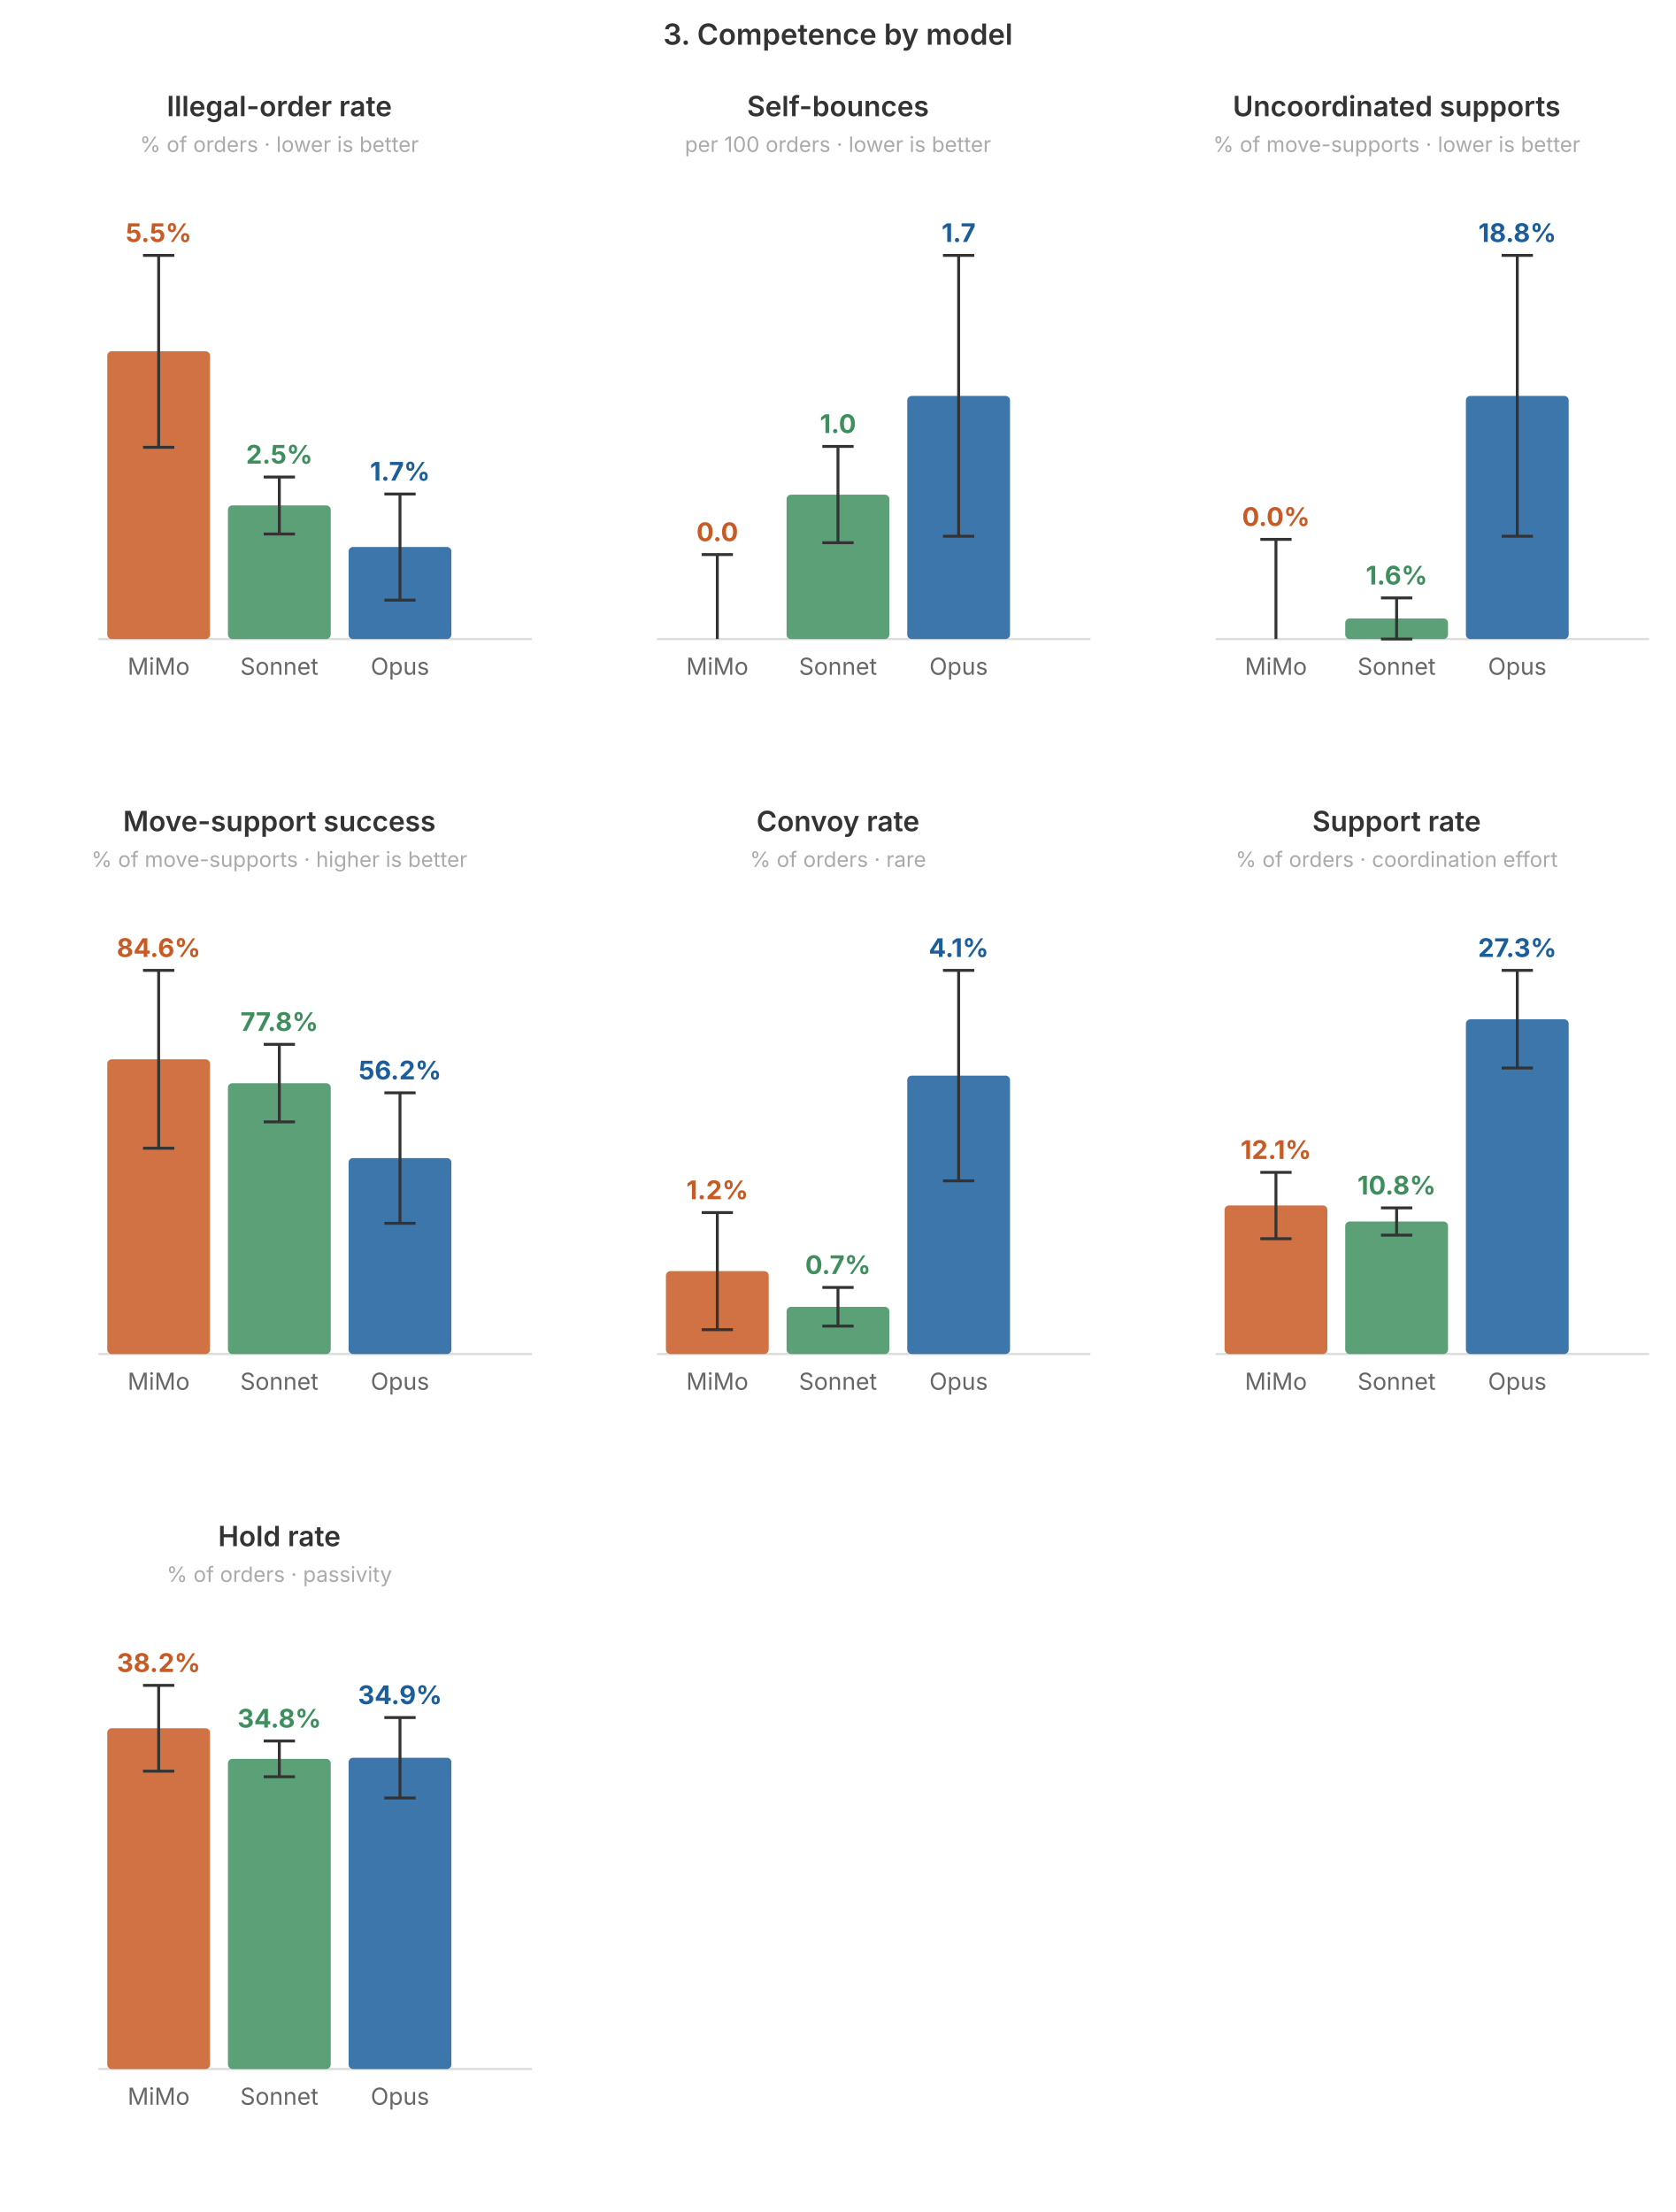
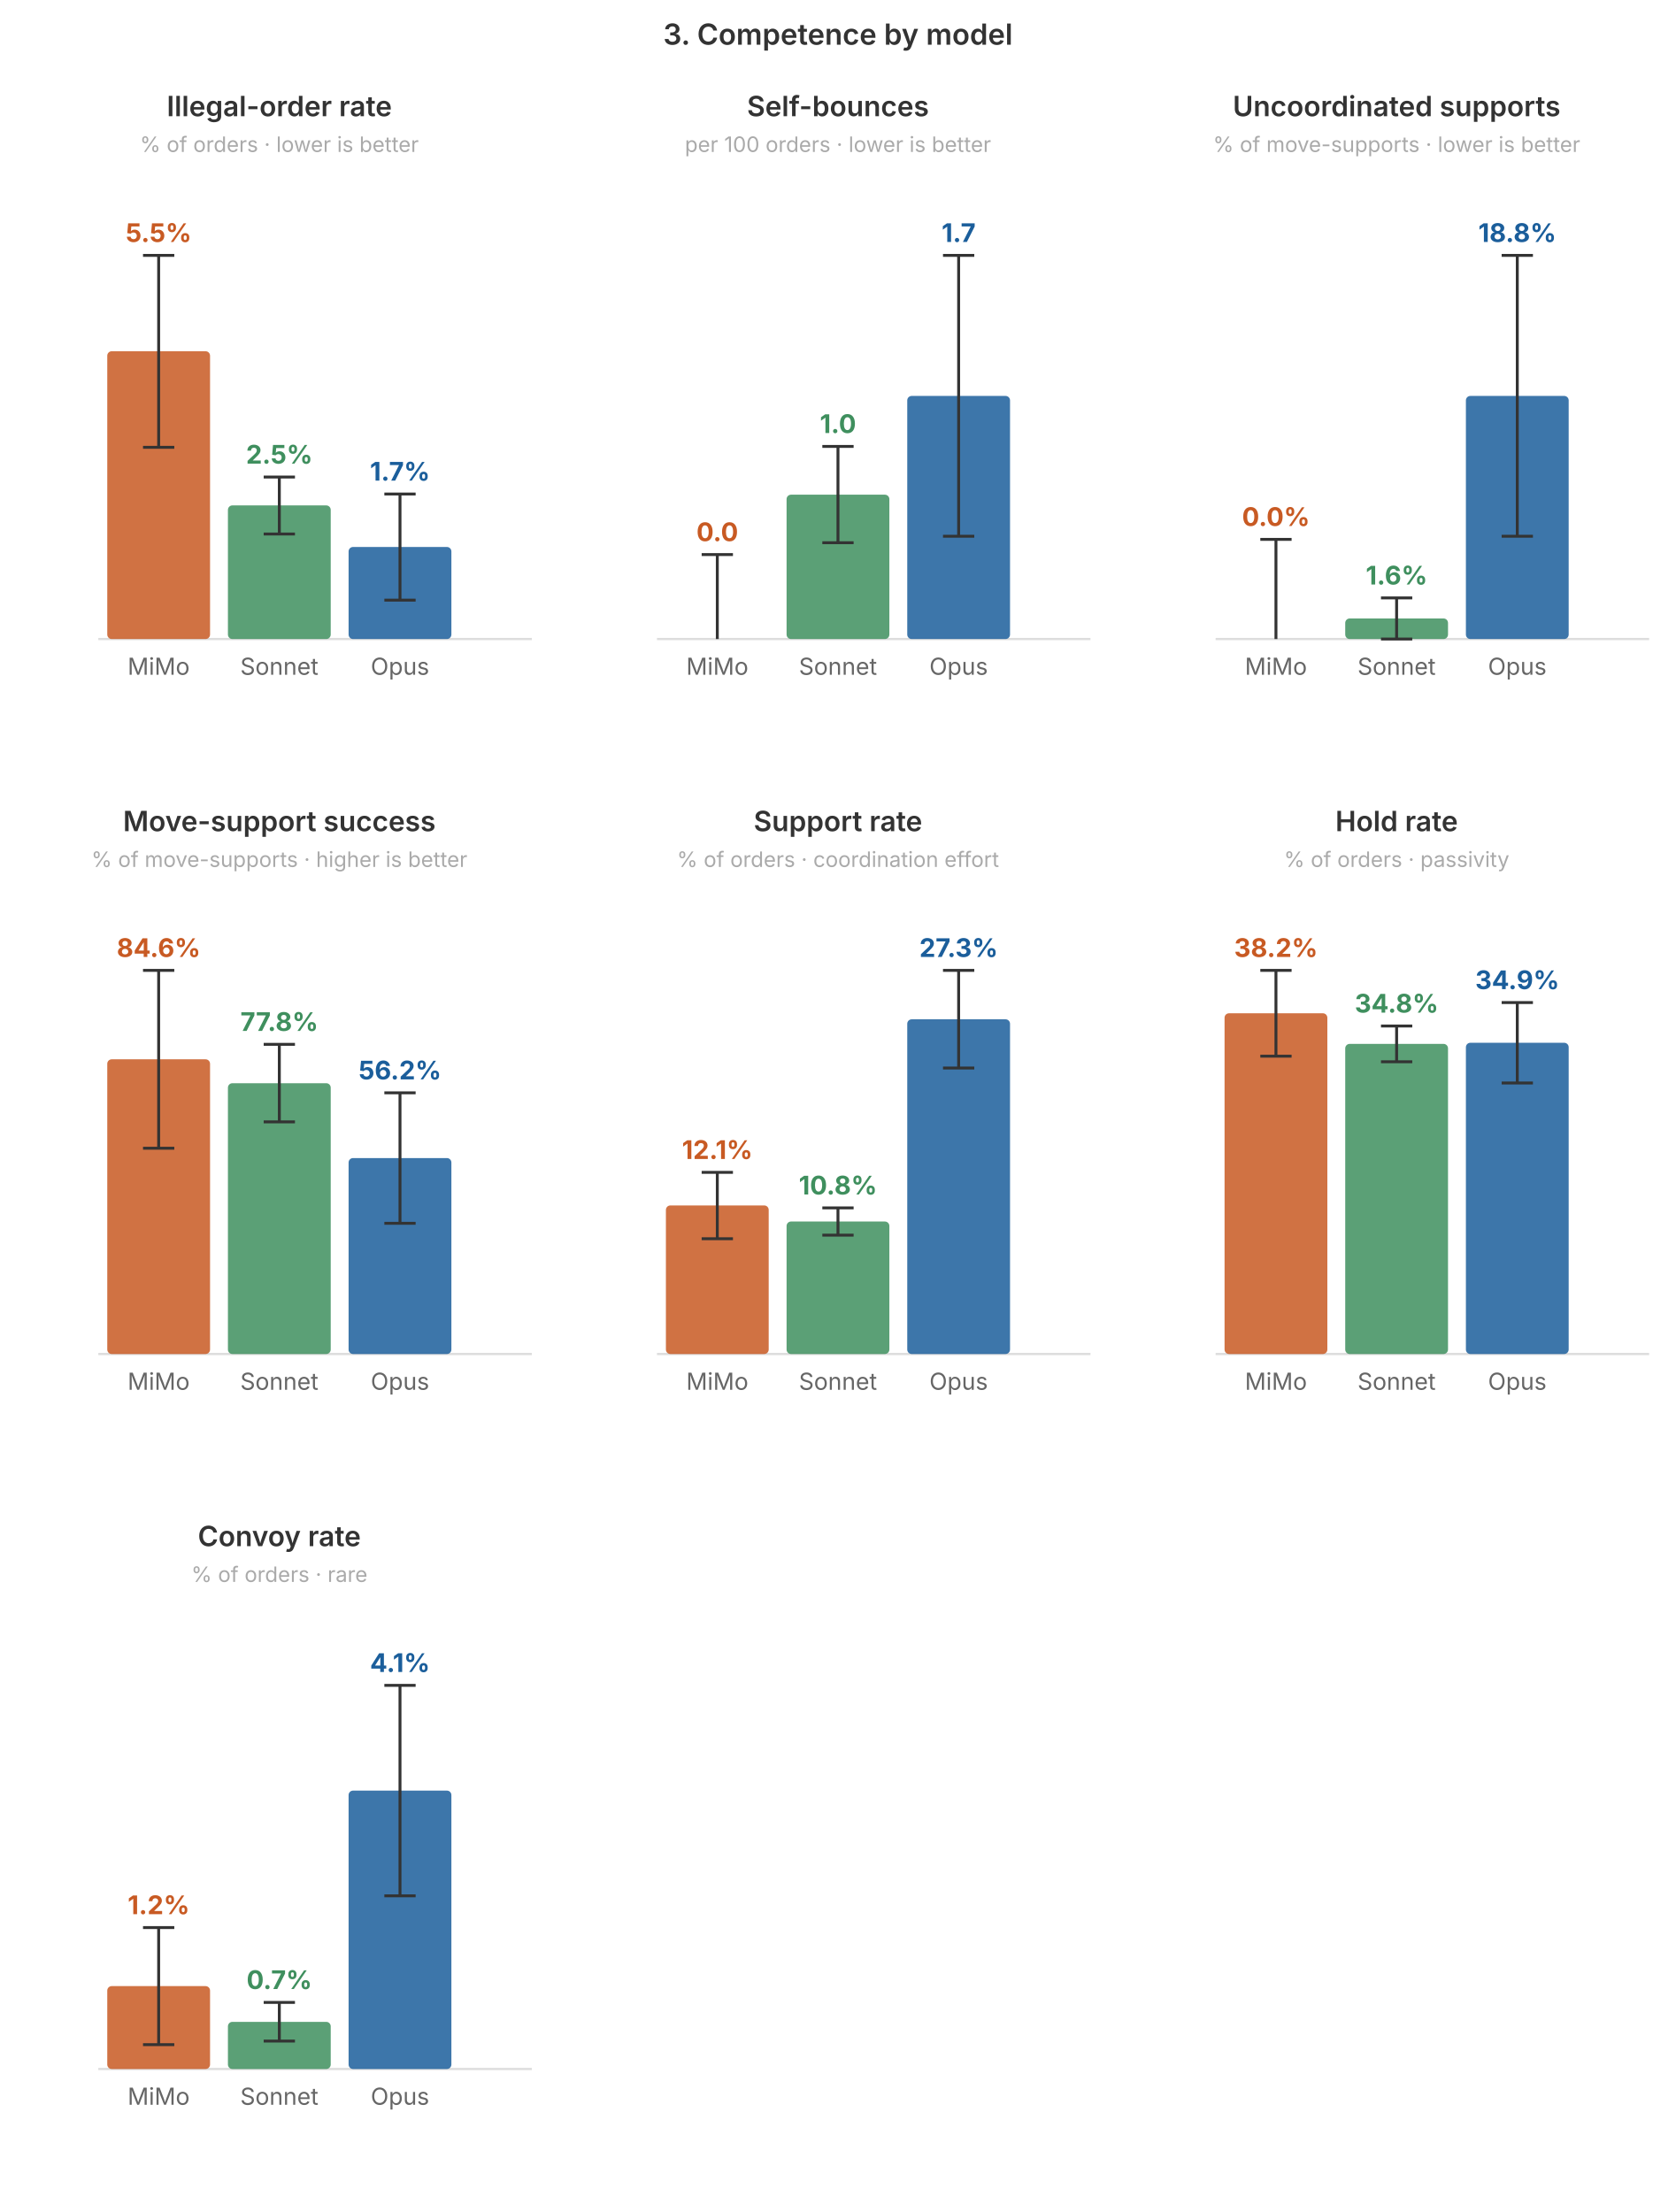
<svg xmlns="http://www.w3.org/2000/svg" viewBox="0 0 750 990" font-family="-apple-system, system-ui, sans-serif" width="750" height="990">
  <text x="375" y="20" text-anchor="middle" font-size="13" font-weight="600" fill="#333">3. Competence by model</text>
  <text x="125" y="52" text-anchor="middle" font-size="12.5" font-weight="600" fill="#333">Illegal-order rate</text>
  <text x="125" y="68" text-anchor="middle" font-size="9.5" fill="#aaa">% of orders · lower is better</text>
  <line x1="44" y1="286" x2="238" y2="286" stroke="#ddd" stroke-width="1" />
  <rect x="48.0" y="157.2" width="46" height="128.8" rx="2" fill="#c85a23" fill-opacity="0.85" />
  <line x1="71.0" y1="114.3" x2="71.0" y2="200.2" stroke="#333" stroke-width="1.3" />
  <line x1="64.0" y1="114.3" x2="78.0" y2="114.3" stroke="#333" stroke-width="1.3" />
  <line x1="64.0" y1="200.2" x2="78.0" y2="200.2" stroke="#333" stroke-width="1.3" />
  <text x="71.0" y="108.3" text-anchor="middle" font-size="11.5" font-weight="700" fill="#c85a23">5.5%</text>
  <text x="71.0" y="302.0" text-anchor="middle" font-size="10.5" fill="#666">MiMo</text>
  <rect x="102.0" y="226.2" width="46" height="59.8" rx="2" fill="#3f8f5e" fill-opacity="0.85" />
  <line x1="125.0" y1="213.5" x2="125.0" y2="239.0" stroke="#333" stroke-width="1.3" />
  <line x1="118.0" y1="213.5" x2="132.0" y2="213.5" stroke="#333" stroke-width="1.3" />
  <line x1="118.0" y1="239.0" x2="132.0" y2="239.0" stroke="#333" stroke-width="1.3" />
  <text x="125.0" y="207.5" text-anchor="middle" font-size="11.5" font-weight="700" fill="#3f8f5e">2.5%</text>
  <text x="125.0" y="302.0" text-anchor="middle" font-size="10.5" fill="#666">Sonnet</text>
  <rect x="156.0" y="244.8" width="46" height="41.2" rx="2" fill="#1b5e9b" fill-opacity="0.85" />
  <line x1="179.0" y1="221.1" x2="179.0" y2="268.6" stroke="#333" stroke-width="1.3" />
  <line x1="172.0" y1="221.1" x2="186.0" y2="221.1" stroke="#333" stroke-width="1.3" />
  <line x1="172.0" y1="268.6" x2="186.0" y2="268.6" stroke="#333" stroke-width="1.3" />
  <text x="179.0" y="215.1" text-anchor="middle" font-size="11.5" font-weight="700" fill="#1b5e9b">1.7%</text>
  <text x="179.0" y="302.0" text-anchor="middle" font-size="10.5" fill="#666">Opus</text>
  <text x="375" y="52" text-anchor="middle" font-size="12.5" font-weight="600" fill="#333">Self-bounces</text>
  <text x="375" y="68" text-anchor="middle" font-size="9.5" fill="#aaa">per 100 orders · lower is better</text>
  <line x1="294" y1="286" x2="488" y2="286" stroke="#ddd" stroke-width="1" />
  <rect x="298.0" y="286.0" width="46" height="0.0" rx="2" fill="#c85a23" fill-opacity="0.85" />
  <line x1="321.0" y1="248.2" x2="321.0" y2="286.0" stroke="#333" stroke-width="1.3" />
  <line x1="314.0" y1="248.2" x2="328.0" y2="248.2" stroke="#333" stroke-width="1.3" />
  <text x="321.0" y="242.2" text-anchor="middle" font-size="11.5" font-weight="700" fill="#c85a23">0.0</text>
  <text x="321.0" y="302.0" text-anchor="middle" font-size="10.5" fill="#666">MiMo</text>
  <rect x="352.0" y="221.4" width="46" height="64.6" rx="2" fill="#3f8f5e" fill-opacity="0.85" />
  <line x1="375.0" y1="199.8" x2="375.0" y2="242.9" stroke="#333" stroke-width="1.3" />
  <line x1="368.0" y1="199.8" x2="382.0" y2="199.8" stroke="#333" stroke-width="1.3" />
  <line x1="368.0" y1="242.9" x2="382.0" y2="242.9" stroke="#333" stroke-width="1.3" />
  <text x="375.0" y="193.8" text-anchor="middle" font-size="11.5" font-weight="700" fill="#3f8f5e">1.0</text>
  <text x="375.0" y="302.0" text-anchor="middle" font-size="10.5" fill="#666">Sonnet</text>
  <rect x="406.0" y="177.2" width="46" height="108.8" rx="2" fill="#1b5e9b" fill-opacity="0.85" />
  <line x1="429.0" y1="114.3" x2="429.0" y2="240.0" stroke="#333" stroke-width="1.3" />
  <line x1="422.0" y1="114.3" x2="436.0" y2="114.3" stroke="#333" stroke-width="1.3" />
  <line x1="422.0" y1="240.0" x2="436.0" y2="240.0" stroke="#333" stroke-width="1.3" />
  <text x="429.0" y="108.3" text-anchor="middle" font-size="11.5" font-weight="700" fill="#1b5e9b">1.7</text>
  <text x="429.0" y="302.0" text-anchor="middle" font-size="10.5" fill="#666">Opus</text>
  <text x="625" y="52" text-anchor="middle" font-size="12.5" font-weight="600" fill="#333">Uncoordinated supports</text>
  <text x="625" y="68" text-anchor="middle" font-size="9.5" fill="#aaa">% of move-supports · lower is better</text>
  <line x1="544" y1="286" x2="738" y2="286" stroke="#ddd" stroke-width="1" />
  <rect x="548.0" y="286.0" width="46" height="0.0" rx="2" fill="#c85a23" fill-opacity="0.85" />
  <line x1="571.0" y1="241.4" x2="571.0" y2="286.0" stroke="#333" stroke-width="1.3" />
  <line x1="564.0" y1="241.4" x2="578.0" y2="241.4" stroke="#333" stroke-width="1.3" />
  <text x="571.0" y="235.4" text-anchor="middle" font-size="11.5" font-weight="700" fill="#c85a23">0.0%</text>
  <text x="571.0" y="302.0" text-anchor="middle" font-size="10.5" fill="#666">MiMo</text>
  <rect x="602.0" y="276.8" width="46" height="9.2" rx="2" fill="#3f8f5e" fill-opacity="0.85" />
  <line x1="625.0" y1="267.6" x2="625.0" y2="286.0" stroke="#333" stroke-width="1.3" />
  <line x1="618.0" y1="267.6" x2="632.0" y2="267.6" stroke="#333" stroke-width="1.3" />
  <line x1="618.0" y1="286.0" x2="632.0" y2="286.0" stroke="#333" stroke-width="1.3" />
  <text x="625.0" y="261.6" text-anchor="middle" font-size="11.5" font-weight="700" fill="#3f8f5e">1.6%</text>
  <text x="625.0" y="302.0" text-anchor="middle" font-size="10.5" fill="#666">Sonnet</text>
  <rect x="656.0" y="177.2" width="46" height="108.8" rx="2" fill="#1b5e9b" fill-opacity="0.85" />
  <line x1="679.0" y1="114.3" x2="679.0" y2="240.0" stroke="#333" stroke-width="1.3" />
  <line x1="672.0" y1="114.3" x2="686.0" y2="114.3" stroke="#333" stroke-width="1.3" />
  <line x1="672.0" y1="240.0" x2="686.0" y2="240.0" stroke="#333" stroke-width="1.3" />
  <text x="679.0" y="108.3" text-anchor="middle" font-size="11.5" font-weight="700" fill="#1b5e9b">18.8%</text>
  <text x="679.0" y="302.0" text-anchor="middle" font-size="10.5" fill="#666">Opus</text>
  <text x="125" y="372" text-anchor="middle" font-size="12.5" font-weight="600" fill="#333">Move-support success</text>
  <text x="125" y="388" text-anchor="middle" font-size="9.5" fill="#aaa">% of move-supports · higher is better</text>
  <line x1="44" y1="606" x2="238" y2="606" stroke="#ddd" stroke-width="1" />
  <rect x="48.0" y="474.1" width="46" height="131.9" rx="2" fill="#c85a23" fill-opacity="0.85" />
  <line x1="71.0" y1="434.3" x2="71.0" y2="513.9" stroke="#333" stroke-width="1.3" />
  <line x1="64.0" y1="434.3" x2="78.0" y2="434.3" stroke="#333" stroke-width="1.3" />
  <line x1="64.0" y1="513.9" x2="78.0" y2="513.9" stroke="#333" stroke-width="1.3" />
  <text x="71.0" y="428.3" text-anchor="middle" font-size="11.5" font-weight="700" fill="#c85a23">84.6%</text>
  <text x="71.0" y="622.0" text-anchor="middle" font-size="10.5" fill="#666">MiMo</text>
  <rect x="102.0" y="484.8" width="46" height="121.2" rx="2" fill="#3f8f5e" fill-opacity="0.85" />
  <line x1="125.0" y1="467.4" x2="125.0" y2="502.1" stroke="#333" stroke-width="1.3" />
  <line x1="118.0" y1="467.4" x2="132.0" y2="467.4" stroke="#333" stroke-width="1.3" />
  <line x1="118.0" y1="502.1" x2="132.0" y2="502.1" stroke="#333" stroke-width="1.3" />
  <text x="125.0" y="461.4" text-anchor="middle" font-size="11.5" font-weight="700" fill="#3f8f5e">77.8%</text>
  <text x="125.0" y="622.0" text-anchor="middle" font-size="10.5" fill="#666">Sonnet</text>
  <rect x="156.0" y="518.3" width="46" height="87.7" rx="2" fill="#1b5e9b" fill-opacity="0.85" />
  <line x1="179.0" y1="489.1" x2="179.0" y2="547.5" stroke="#333" stroke-width="1.3" />
  <line x1="172.0" y1="489.1" x2="186.0" y2="489.1" stroke="#333" stroke-width="1.3" />
  <line x1="172.0" y1="547.5" x2="186.0" y2="547.5" stroke="#333" stroke-width="1.3" />
  <text x="179.0" y="483.1" text-anchor="middle" font-size="11.5" font-weight="700" fill="#1b5e9b">56.2%</text>
  <text x="179.0" y="622.0" text-anchor="middle" font-size="10.5" fill="#666">Opus</text>
-   <text x="375" y="372" text-anchor="middle" font-size="12.5" font-weight="600" fill="#333">Convoy rate</text>
-   <text x="375" y="388" text-anchor="middle" font-size="9.5" fill="#aaa">% of orders · rare</text>
+   <text x="375" y="372" text-anchor="middle" font-size="12.5" font-weight="600" fill="#333">Support rate</text>
+   <text x="375" y="388" text-anchor="middle" font-size="9.5" fill="#aaa">% of orders · coordination effort</text>
  <line x1="294" y1="606" x2="488" y2="606" stroke="#ddd" stroke-width="1" />
-   <rect x="298.0" y="568.9" width="46" height="37.1" rx="2" fill="#c85a23" fill-opacity="0.85" />
-   <line x1="321.0" y1="542.7" x2="321.0" y2="595.1" stroke="#333" stroke-width="1.3" />
-   <line x1="314.0" y1="542.7" x2="328.0" y2="542.7" stroke="#333" stroke-width="1.3" />
-   <line x1="314.0" y1="595.1" x2="328.0" y2="595.1" stroke="#333" stroke-width="1.3" />
-   <text x="321.0" y="536.7" text-anchor="middle" font-size="11.5" font-weight="700" fill="#c85a23">1.2%</text>
+   <rect x="298.0" y="539.5" width="46" height="66.5" rx="2" fill="#c85a23" fill-opacity="0.85" />
+   <line x1="321.0" y1="524.7" x2="321.0" y2="554.4" stroke="#333" stroke-width="1.3" />
+   <line x1="314.0" y1="524.7" x2="328.0" y2="524.7" stroke="#333" stroke-width="1.3" />
+   <line x1="314.0" y1="554.4" x2="328.0" y2="554.4" stroke="#333" stroke-width="1.3" />
+   <text x="321.0" y="518.7" text-anchor="middle" font-size="11.5" font-weight="700" fill="#c85a23">12.1%</text>
  <text x="321.0" y="622.0" text-anchor="middle" font-size="10.5" fill="#666">MiMo</text>
-   <rect x="352.0" y="584.9" width="46" height="21.1" rx="2" fill="#3f8f5e" fill-opacity="0.85" />
-   <line x1="375.0" y1="576.2" x2="375.0" y2="593.5" stroke="#333" stroke-width="1.3" />
-   <line x1="368.0" y1="576.2" x2="382.0" y2="576.2" stroke="#333" stroke-width="1.3" />
-   <line x1="368.0" y1="593.5" x2="382.0" y2="593.5" stroke="#333" stroke-width="1.3" />
-   <text x="375.0" y="570.2" text-anchor="middle" font-size="11.5" font-weight="700" fill="#3f8f5e">0.7%</text>
+   <rect x="352.0" y="546.7" width="46" height="59.3" rx="2" fill="#3f8f5e" fill-opacity="0.85" />
+   <line x1="375.0" y1="540.6" x2="375.0" y2="552.8" stroke="#333" stroke-width="1.3" />
+   <line x1="368.0" y1="540.6" x2="382.0" y2="540.6" stroke="#333" stroke-width="1.3" />
+   <line x1="368.0" y1="552.8" x2="382.0" y2="552.8" stroke="#333" stroke-width="1.3" />
+   <text x="375.0" y="534.6" text-anchor="middle" font-size="11.5" font-weight="700" fill="#3f8f5e">10.8%</text>
  <text x="375.0" y="622.0" text-anchor="middle" font-size="10.5" fill="#666">Sonnet</text>
-   <rect x="406.0" y="481.4" width="46" height="124.6" rx="2" fill="#1b5e9b" fill-opacity="0.85" />
-   <line x1="429.0" y1="434.3" x2="429.0" y2="528.5" stroke="#333" stroke-width="1.3" />
+   <rect x="406.0" y="456.2" width="46" height="149.8" rx="2" fill="#1b5e9b" fill-opacity="0.85" />
+   <line x1="429.0" y1="434.3" x2="429.0" y2="478.0" stroke="#333" stroke-width="1.3" />
  <line x1="422.0" y1="434.3" x2="436.0" y2="434.3" stroke="#333" stroke-width="1.3" />
-   <line x1="422.0" y1="528.5" x2="436.0" y2="528.5" stroke="#333" stroke-width="1.3" />
-   <text x="429.0" y="428.3" text-anchor="middle" font-size="11.5" font-weight="700" fill="#1b5e9b">4.1%</text>
+   <line x1="422.0" y1="478.0" x2="436.0" y2="478.0" stroke="#333" stroke-width="1.3" />
+   <text x="429.0" y="428.3" text-anchor="middle" font-size="11.5" font-weight="700" fill="#1b5e9b">27.3%</text>
  <text x="429.0" y="622.0" text-anchor="middle" font-size="10.5" fill="#666">Opus</text>
-   <text x="625" y="372" text-anchor="middle" font-size="12.5" font-weight="600" fill="#333">Support rate</text>
-   <text x="625" y="388" text-anchor="middle" font-size="9.5" fill="#aaa">% of orders · coordination effort</text>
+   <text x="625" y="372" text-anchor="middle" font-size="12.5" font-weight="600" fill="#333">Hold rate</text>
+   <text x="625" y="388" text-anchor="middle" font-size="9.5" fill="#aaa">% of orders · passivity</text>
  <line x1="544" y1="606" x2="738" y2="606" stroke="#ddd" stroke-width="1" />
-   <rect x="548.0" y="539.5" width="46" height="66.5" rx="2" fill="#c85a23" fill-opacity="0.85" />
-   <line x1="571.0" y1="524.7" x2="571.0" y2="554.4" stroke="#333" stroke-width="1.3" />
-   <line x1="564.0" y1="524.7" x2="578.0" y2="524.7" stroke="#333" stroke-width="1.3" />
-   <line x1="564.0" y1="554.4" x2="578.0" y2="554.4" stroke="#333" stroke-width="1.3" />
-   <text x="571.0" y="518.7" text-anchor="middle" font-size="11.5" font-weight="700" fill="#c85a23">12.1%</text>
+   <rect x="548.0" y="453.5" width="46" height="152.5" rx="2" fill="#c85a23" fill-opacity="0.85" />
+   <line x1="571.0" y1="434.3" x2="571.0" y2="472.7" stroke="#333" stroke-width="1.3" />
+   <line x1="564.0" y1="434.3" x2="578.0" y2="434.3" stroke="#333" stroke-width="1.3" />
+   <line x1="564.0" y1="472.7" x2="578.0" y2="472.7" stroke="#333" stroke-width="1.3" />
+   <text x="571.0" y="428.3" text-anchor="middle" font-size="11.5" font-weight="700" fill="#c85a23">38.2%</text>
  <text x="571.0" y="622.0" text-anchor="middle" font-size="10.5" fill="#666">MiMo</text>
-   <rect x="602.0" y="546.7" width="46" height="59.3" rx="2" fill="#3f8f5e" fill-opacity="0.85" />
-   <line x1="625.0" y1="540.6" x2="625.0" y2="552.8" stroke="#333" stroke-width="1.3" />
-   <line x1="618.0" y1="540.6" x2="632.0" y2="540.6" stroke="#333" stroke-width="1.3" />
-   <line x1="618.0" y1="552.8" x2="632.0" y2="552.8" stroke="#333" stroke-width="1.3" />
-   <text x="625.0" y="534.6" text-anchor="middle" font-size="11.5" font-weight="700" fill="#3f8f5e">10.8%</text>
+   <rect x="602.0" y="467.2" width="46" height="138.8" rx="2" fill="#3f8f5e" fill-opacity="0.85" />
+   <line x1="625.0" y1="459.2" x2="625.0" y2="475.2" stroke="#333" stroke-width="1.3" />
+   <line x1="618.0" y1="459.2" x2="632.0" y2="459.2" stroke="#333" stroke-width="1.3" />
+   <line x1="618.0" y1="475.2" x2="632.0" y2="475.2" stroke="#333" stroke-width="1.3" />
+   <text x="625.0" y="453.2" text-anchor="middle" font-size="11.5" font-weight="700" fill="#3f8f5e">34.8%</text>
  <text x="625.0" y="622.0" text-anchor="middle" font-size="10.5" fill="#666">Sonnet</text>
-   <rect x="656.0" y="456.2" width="46" height="149.8" rx="2" fill="#1b5e9b" fill-opacity="0.85" />
-   <line x1="679.0" y1="434.3" x2="679.0" y2="478.0" stroke="#333" stroke-width="1.3" />
-   <line x1="672.0" y1="434.3" x2="686.0" y2="434.3" stroke="#333" stroke-width="1.3" />
-   <line x1="672.0" y1="478.0" x2="686.0" y2="478.0" stroke="#333" stroke-width="1.3" />
-   <text x="679.0" y="428.3" text-anchor="middle" font-size="11.5" font-weight="700" fill="#1b5e9b">27.3%</text>
+   <rect x="656.0" y="466.7" width="46" height="139.3" rx="2" fill="#1b5e9b" fill-opacity="0.85" />
+   <line x1="679.0" y1="448.7" x2="679.0" y2="484.7" stroke="#333" stroke-width="1.3" />
+   <line x1="672.0" y1="448.7" x2="686.0" y2="448.7" stroke="#333" stroke-width="1.3" />
+   <line x1="672.0" y1="484.7" x2="686.0" y2="484.7" stroke="#333" stroke-width="1.3" />
+   <text x="679.0" y="442.7" text-anchor="middle" font-size="11.5" font-weight="700" fill="#1b5e9b">34.9%</text>
  <text x="679.0" y="622.0" text-anchor="middle" font-size="10.5" fill="#666">Opus</text>
-   <text x="125" y="692" text-anchor="middle" font-size="12.5" font-weight="600" fill="#333">Hold rate</text>
-   <text x="125" y="708" text-anchor="middle" font-size="9.5" fill="#aaa">% of orders · passivity</text>
+   <text x="125" y="692" text-anchor="middle" font-size="12.5" font-weight="600" fill="#333">Convoy rate</text>
+   <text x="125" y="708" text-anchor="middle" font-size="9.5" fill="#aaa">% of orders · rare</text>
  <line x1="44" y1="926" x2="238" y2="926" stroke="#ddd" stroke-width="1" />
-   <rect x="48.0" y="773.5" width="46" height="152.5" rx="2" fill="#c85a23" fill-opacity="0.85" />
-   <line x1="71.0" y1="754.3" x2="71.0" y2="792.7" stroke="#333" stroke-width="1.3" />
-   <line x1="64.0" y1="754.3" x2="78.0" y2="754.3" stroke="#333" stroke-width="1.3" />
-   <line x1="64.0" y1="792.7" x2="78.0" y2="792.7" stroke="#333" stroke-width="1.3" />
-   <text x="71.0" y="748.3" text-anchor="middle" font-size="11.5" font-weight="700" fill="#c85a23">38.2%</text>
+   <rect x="48.0" y="888.9" width="46" height="37.1" rx="2" fill="#c85a23" fill-opacity="0.85" />
+   <line x1="71.0" y1="862.7" x2="71.0" y2="915.1" stroke="#333" stroke-width="1.3" />
+   <line x1="64.0" y1="862.7" x2="78.0" y2="862.7" stroke="#333" stroke-width="1.3" />
+   <line x1="64.0" y1="915.1" x2="78.0" y2="915.1" stroke="#333" stroke-width="1.3" />
+   <text x="71.0" y="856.7" text-anchor="middle" font-size="11.5" font-weight="700" fill="#c85a23">1.2%</text>
  <text x="71.0" y="942.0" text-anchor="middle" font-size="10.5" fill="#666">MiMo</text>
-   <rect x="102.0" y="787.2" width="46" height="138.8" rx="2" fill="#3f8f5e" fill-opacity="0.85" />
-   <line x1="125.0" y1="779.2" x2="125.0" y2="795.2" stroke="#333" stroke-width="1.3" />
-   <line x1="118.0" y1="779.2" x2="132.0" y2="779.2" stroke="#333" stroke-width="1.3" />
-   <line x1="118.0" y1="795.2" x2="132.0" y2="795.2" stroke="#333" stroke-width="1.3" />
-   <text x="125.0" y="773.2" text-anchor="middle" font-size="11.5" font-weight="700" fill="#3f8f5e">34.8%</text>
+   <rect x="102.0" y="904.9" width="46" height="21.1" rx="2" fill="#3f8f5e" fill-opacity="0.85" />
+   <line x1="125.0" y1="896.2" x2="125.0" y2="913.5" stroke="#333" stroke-width="1.3" />
+   <line x1="118.0" y1="896.2" x2="132.0" y2="896.2" stroke="#333" stroke-width="1.3" />
+   <line x1="118.0" y1="913.5" x2="132.0" y2="913.5" stroke="#333" stroke-width="1.3" />
+   <text x="125.0" y="890.2" text-anchor="middle" font-size="11.5" font-weight="700" fill="#3f8f5e">0.7%</text>
  <text x="125.0" y="942.0" text-anchor="middle" font-size="10.5" fill="#666">Sonnet</text>
-   <rect x="156.0" y="786.7" width="46" height="139.3" rx="2" fill="#1b5e9b" fill-opacity="0.85" />
-   <line x1="179.0" y1="768.7" x2="179.0" y2="804.7" stroke="#333" stroke-width="1.3" />
-   <line x1="172.0" y1="768.7" x2="186.0" y2="768.7" stroke="#333" stroke-width="1.3" />
-   <line x1="172.0" y1="804.7" x2="186.0" y2="804.7" stroke="#333" stroke-width="1.3" />
-   <text x="179.0" y="762.7" text-anchor="middle" font-size="11.5" font-weight="700" fill="#1b5e9b">34.9%</text>
+   <rect x="156.0" y="801.4" width="46" height="124.6" rx="2" fill="#1b5e9b" fill-opacity="0.85" />
+   <line x1="179.0" y1="754.3" x2="179.0" y2="848.5" stroke="#333" stroke-width="1.3" />
+   <line x1="172.0" y1="754.3" x2="186.0" y2="754.3" stroke="#333" stroke-width="1.3" />
+   <line x1="172.0" y1="848.5" x2="186.0" y2="848.5" stroke="#333" stroke-width="1.3" />
+   <text x="179.0" y="748.3" text-anchor="middle" font-size="11.5" font-weight="700" fill="#1b5e9b">4.1%</text>
  <text x="179.0" y="942.0" text-anchor="middle" font-size="10.5" fill="#666">Opus</text>
</svg>
